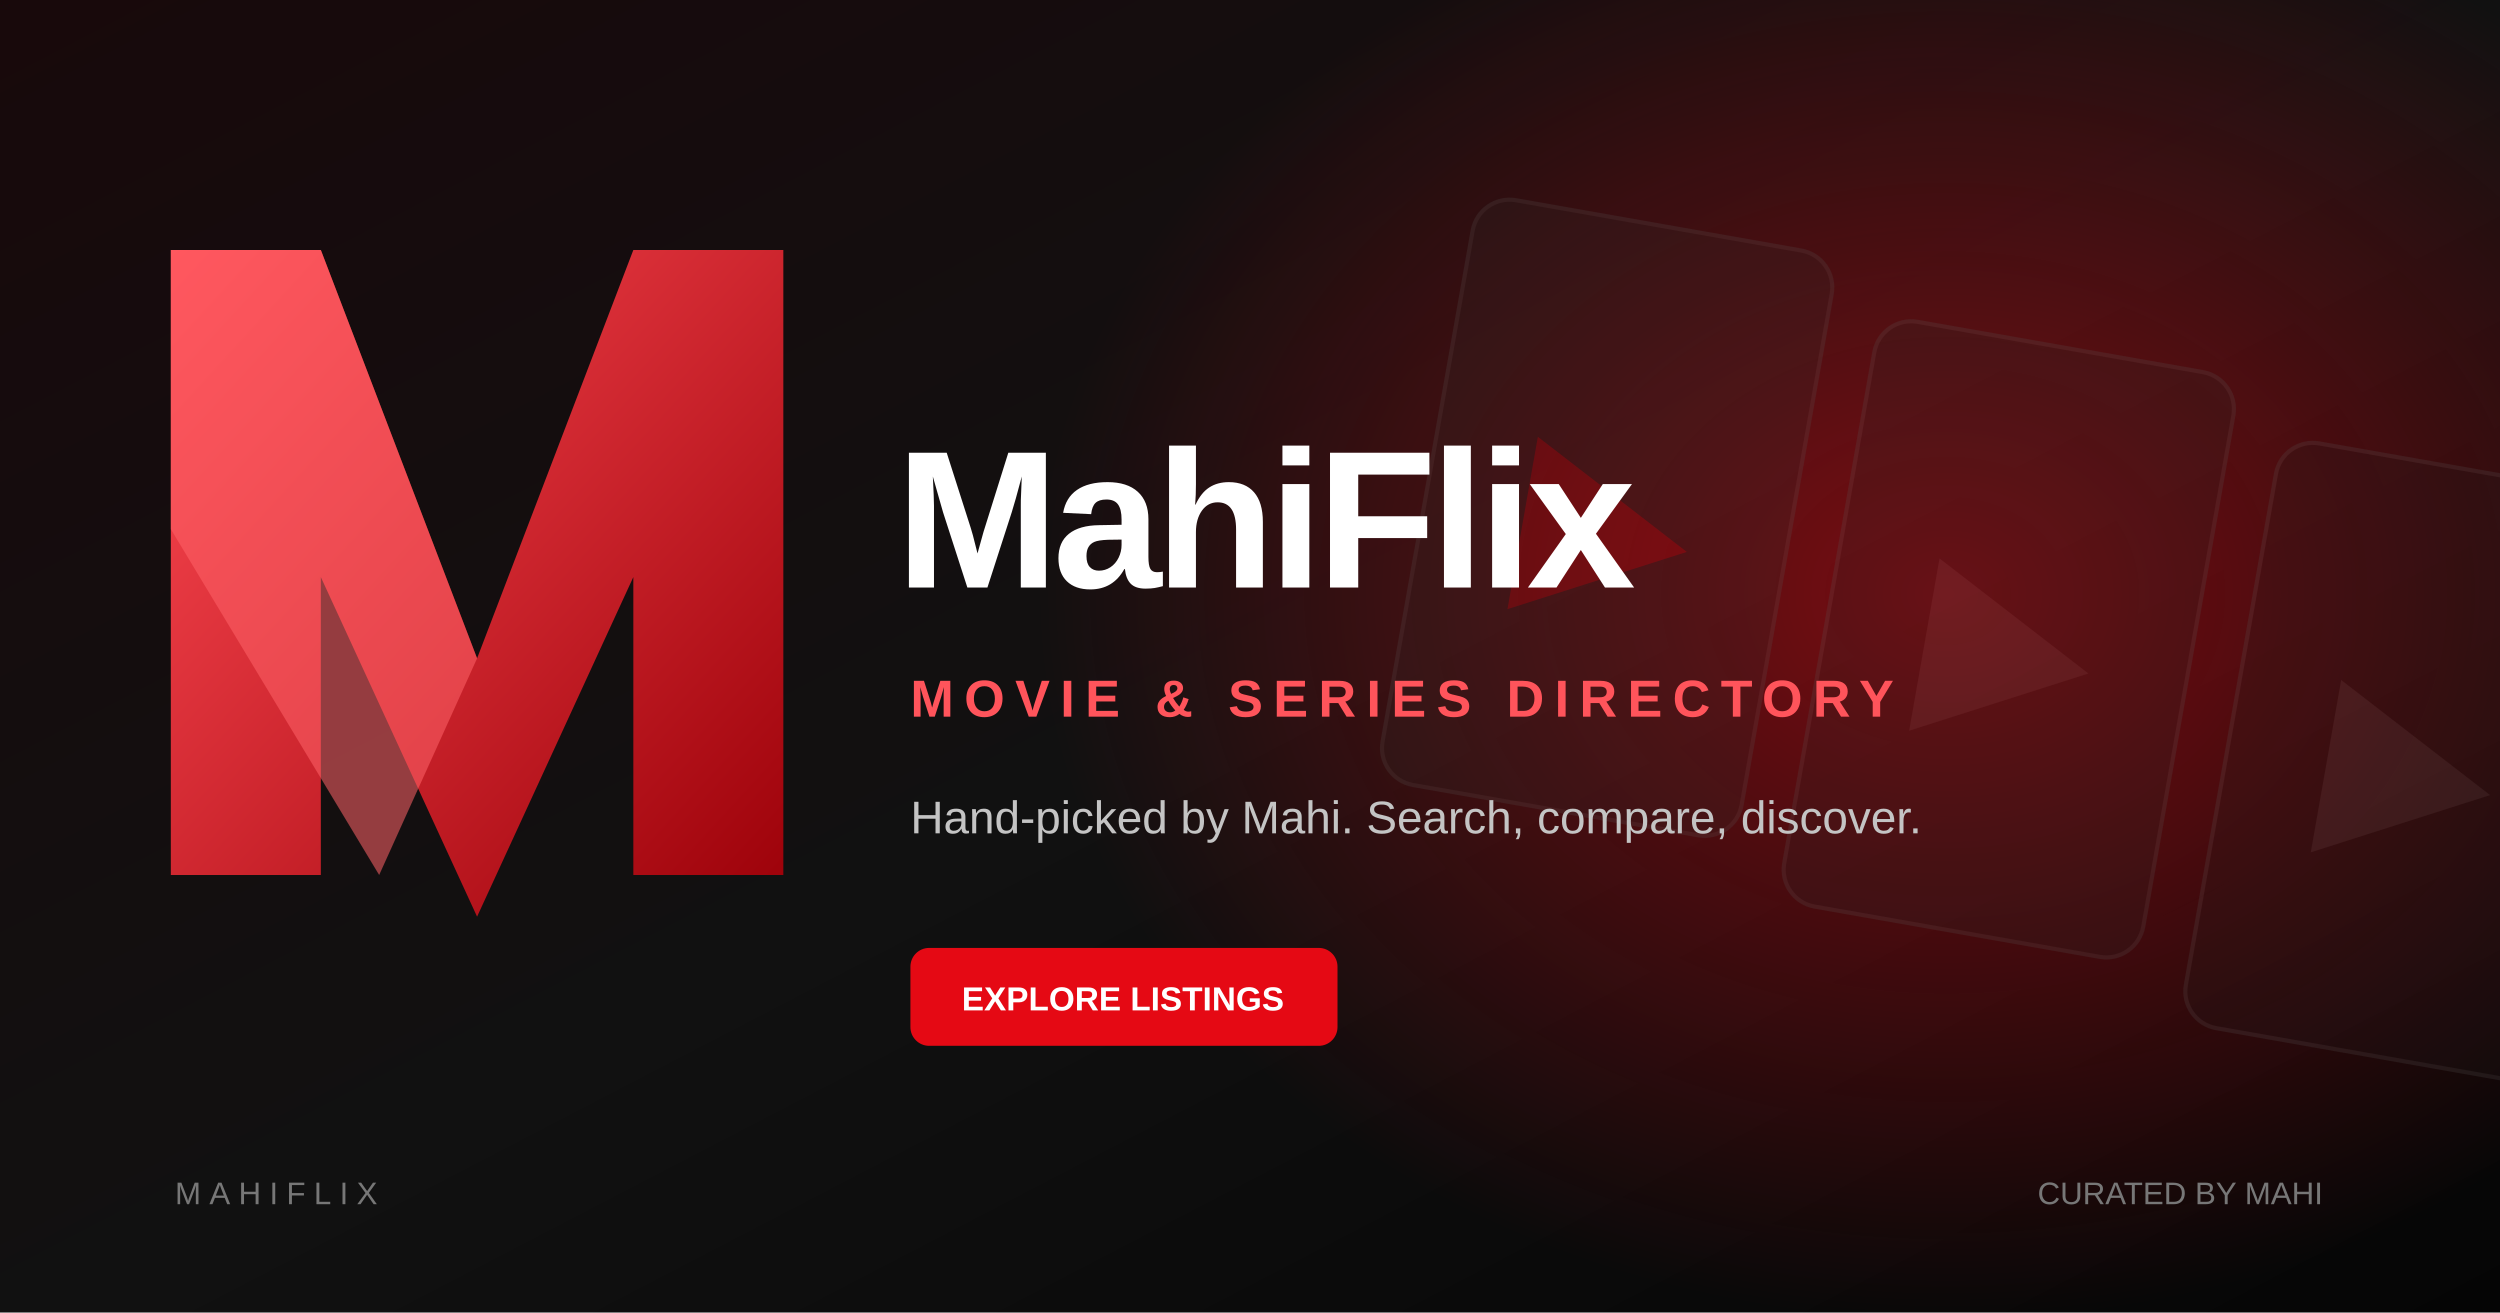
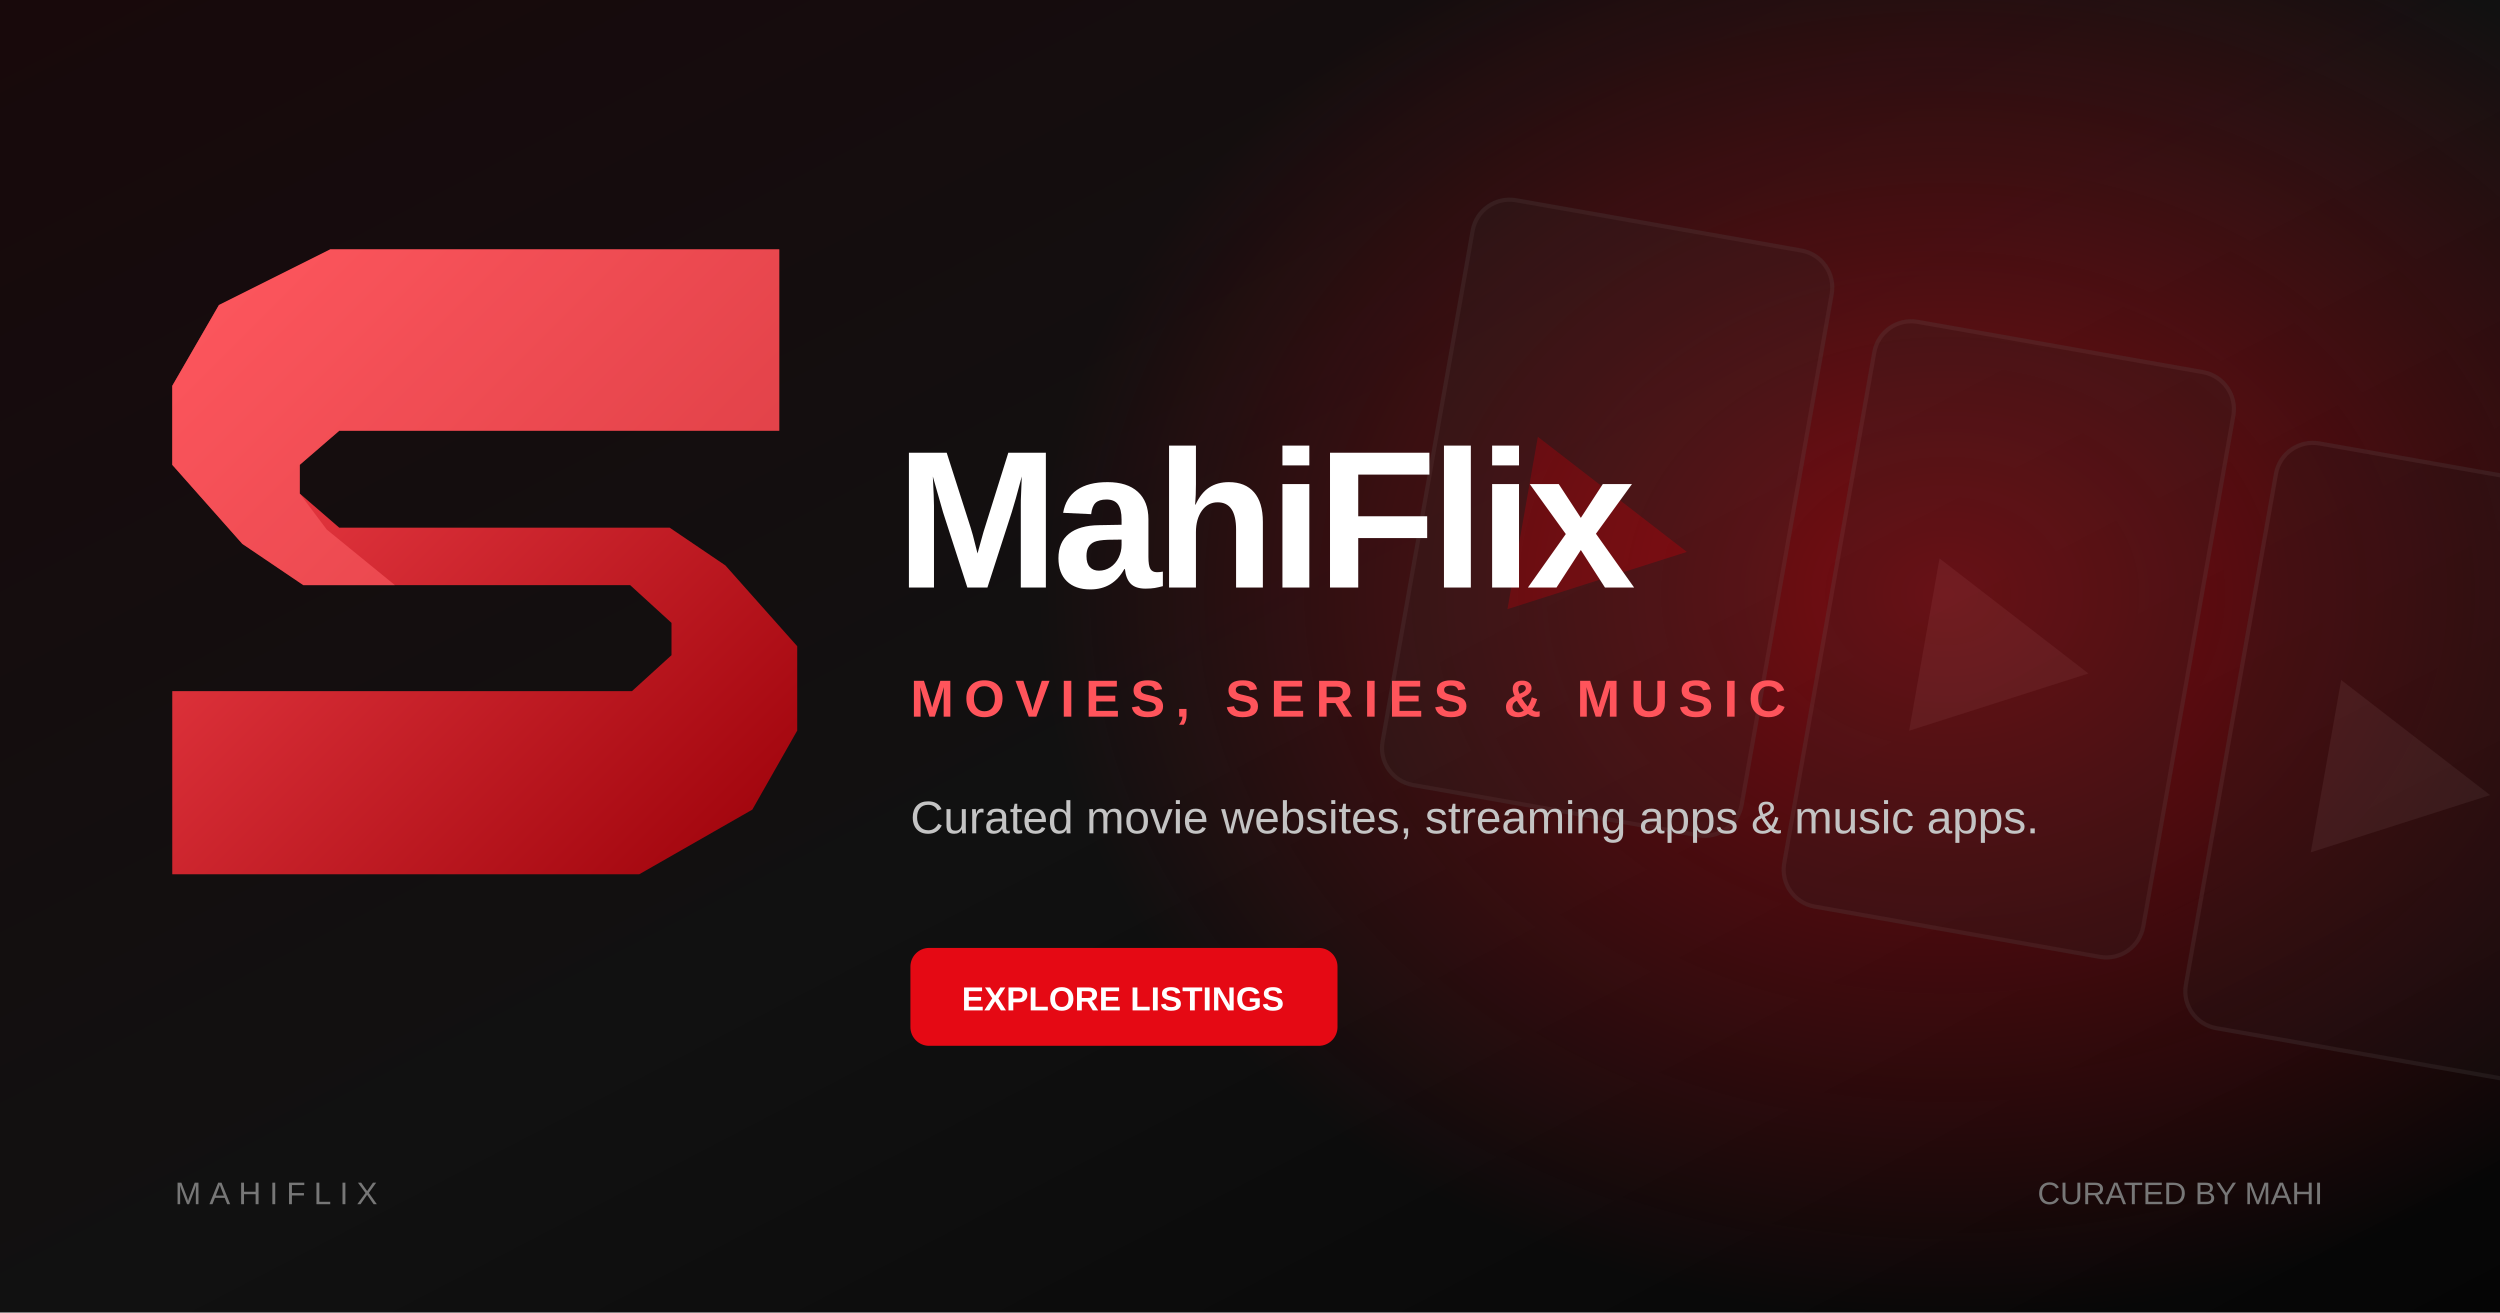
<svg xmlns="http://www.w3.org/2000/svg" width="1200" height="630" viewBox="0 0 1200 630">
  <defs>
    <linearGradient id="bg" x1="0" y1="0" x2="1" y2="1">
      <stop stop-color="#18090b" />
      <stop offset=".52" stop-color="#111" />
      <stop offset="1" stop-color="#050505" />
    </linearGradient>
    <radialGradient id="glow">
      <stop stop-color="#e50914" stop-opacity=".5" />
      <stop offset="1" stop-color="#e50914" stop-opacity="0" />
    </radialGradient>
    <linearGradient id="red" x1="0" y1="0" x2="1" y2="1">
      <stop stop-color="#ff4b54" />
      <stop offset="1" stop-color="#9b0008" />
    </linearGradient>
    <filter id="shadow" x="-30%" y="-30%" width="160%" height="160%">
      <feGaussianBlur stdDeviation="28" />
    </filter>
  </defs>
  <rect width="1200" height="630" fill="url(#bg)" />
  <ellipse cx="935" cy="285" rx="440" ry="350" fill="url(#glow)" />
  <g opacity=".22" transform="translate(710 93) rotate(10)">
    <rect width="175" height="285" rx="18" fill="#282828" stroke="#555" stroke-width="2" />
    <rect x="200" y="24" width="175" height="285" rx="18" fill="#242424" stroke="#555" stroke-width="2" />
    <rect x="400" y="48" width="175" height="285" rx="18" fill="#1c1c1c" stroke="#555" stroke-width="2" />
    <path d="M48 110l80 42-80 42z" fill="#e50914" />
    <path d="M248 134l80 42-80 42z" fill="#555" />
    <path d="M448 158l80 42-80 42z" fill="#555" />
  </g>
-   <g transform="translate(82 120)">
-     <path d="M0 300V0h72l75 196L222 0h72v300h-72V157l-75 163-75-163v143z" fill="url(#red)" />
-     <path d="M0 0h72l75 196-47 104L0 134z" fill="#ff6267" opacity=".55" />
+   <g transform="translate(12 49) scale(.862)">
+     <path d="M420 82H170L108 113 82 158V202L121 246 155 269H337L360 290V308L338 328H82V430H342L405 394 430 350V303L390 258 359 237H175L153 218V202L175 183H420Z" fill="url(#red)" />
+     <path d="M420 82H170L108 113 82 158V202L121 246 155 269H206L168 238 153 218V202L175 183H420Z" fill="#ff6267" opacity=".55" />
  </g>
  <text x="430" y="282" font-family="Arial,Helvetica,sans-serif" font-size="94" font-weight="800" letter-spacing="-3" fill="#fff">MahiFlix</text>
-   <text x="437" y="344" font-family="Arial,Helvetica,sans-serif" font-size="25" font-weight="600" letter-spacing="5" fill="#ff545b">MOVIE &amp; SERIES DIRECTORY</text>
-   <text x="437" y="400" font-family="Arial,Helvetica,sans-serif" font-size="22" fill="#c4c4c4">Hand-picked by Mahi. Search, compare, discover.</text>
+   <text x="437" y="344" font-family="Arial,Helvetica,sans-serif" font-size="25" font-weight="600" letter-spacing="5" fill="#ff545b">MOVIES, SERIES &amp; MUSIC</text>
+   <text x="437" y="400" font-family="Arial,Helvetica,sans-serif" font-size="22" fill="#c4c4c4">Curated movie websites, streaming apps &amp; music apps.</text>
  <rect x="437" y="455" width="205" height="47" rx="9" fill="#e50914" />
  <text x="539" y="485" text-anchor="middle" font-family="Arial,Helvetica,sans-serif" font-size="16" font-weight="700" fill="#fff">EXPLORE LISTINGS</text>
  <text x="84" y="578" font-family="Arial,Helvetica,sans-serif" font-size="15" letter-spacing="4" fill="#777">MAHIFLIX</text>
  <text x="1115" y="578" text-anchor="end" font-family="Arial,Helvetica,sans-serif" font-size="15" fill="#777">CURATED BY MAHI</text>
</svg>
